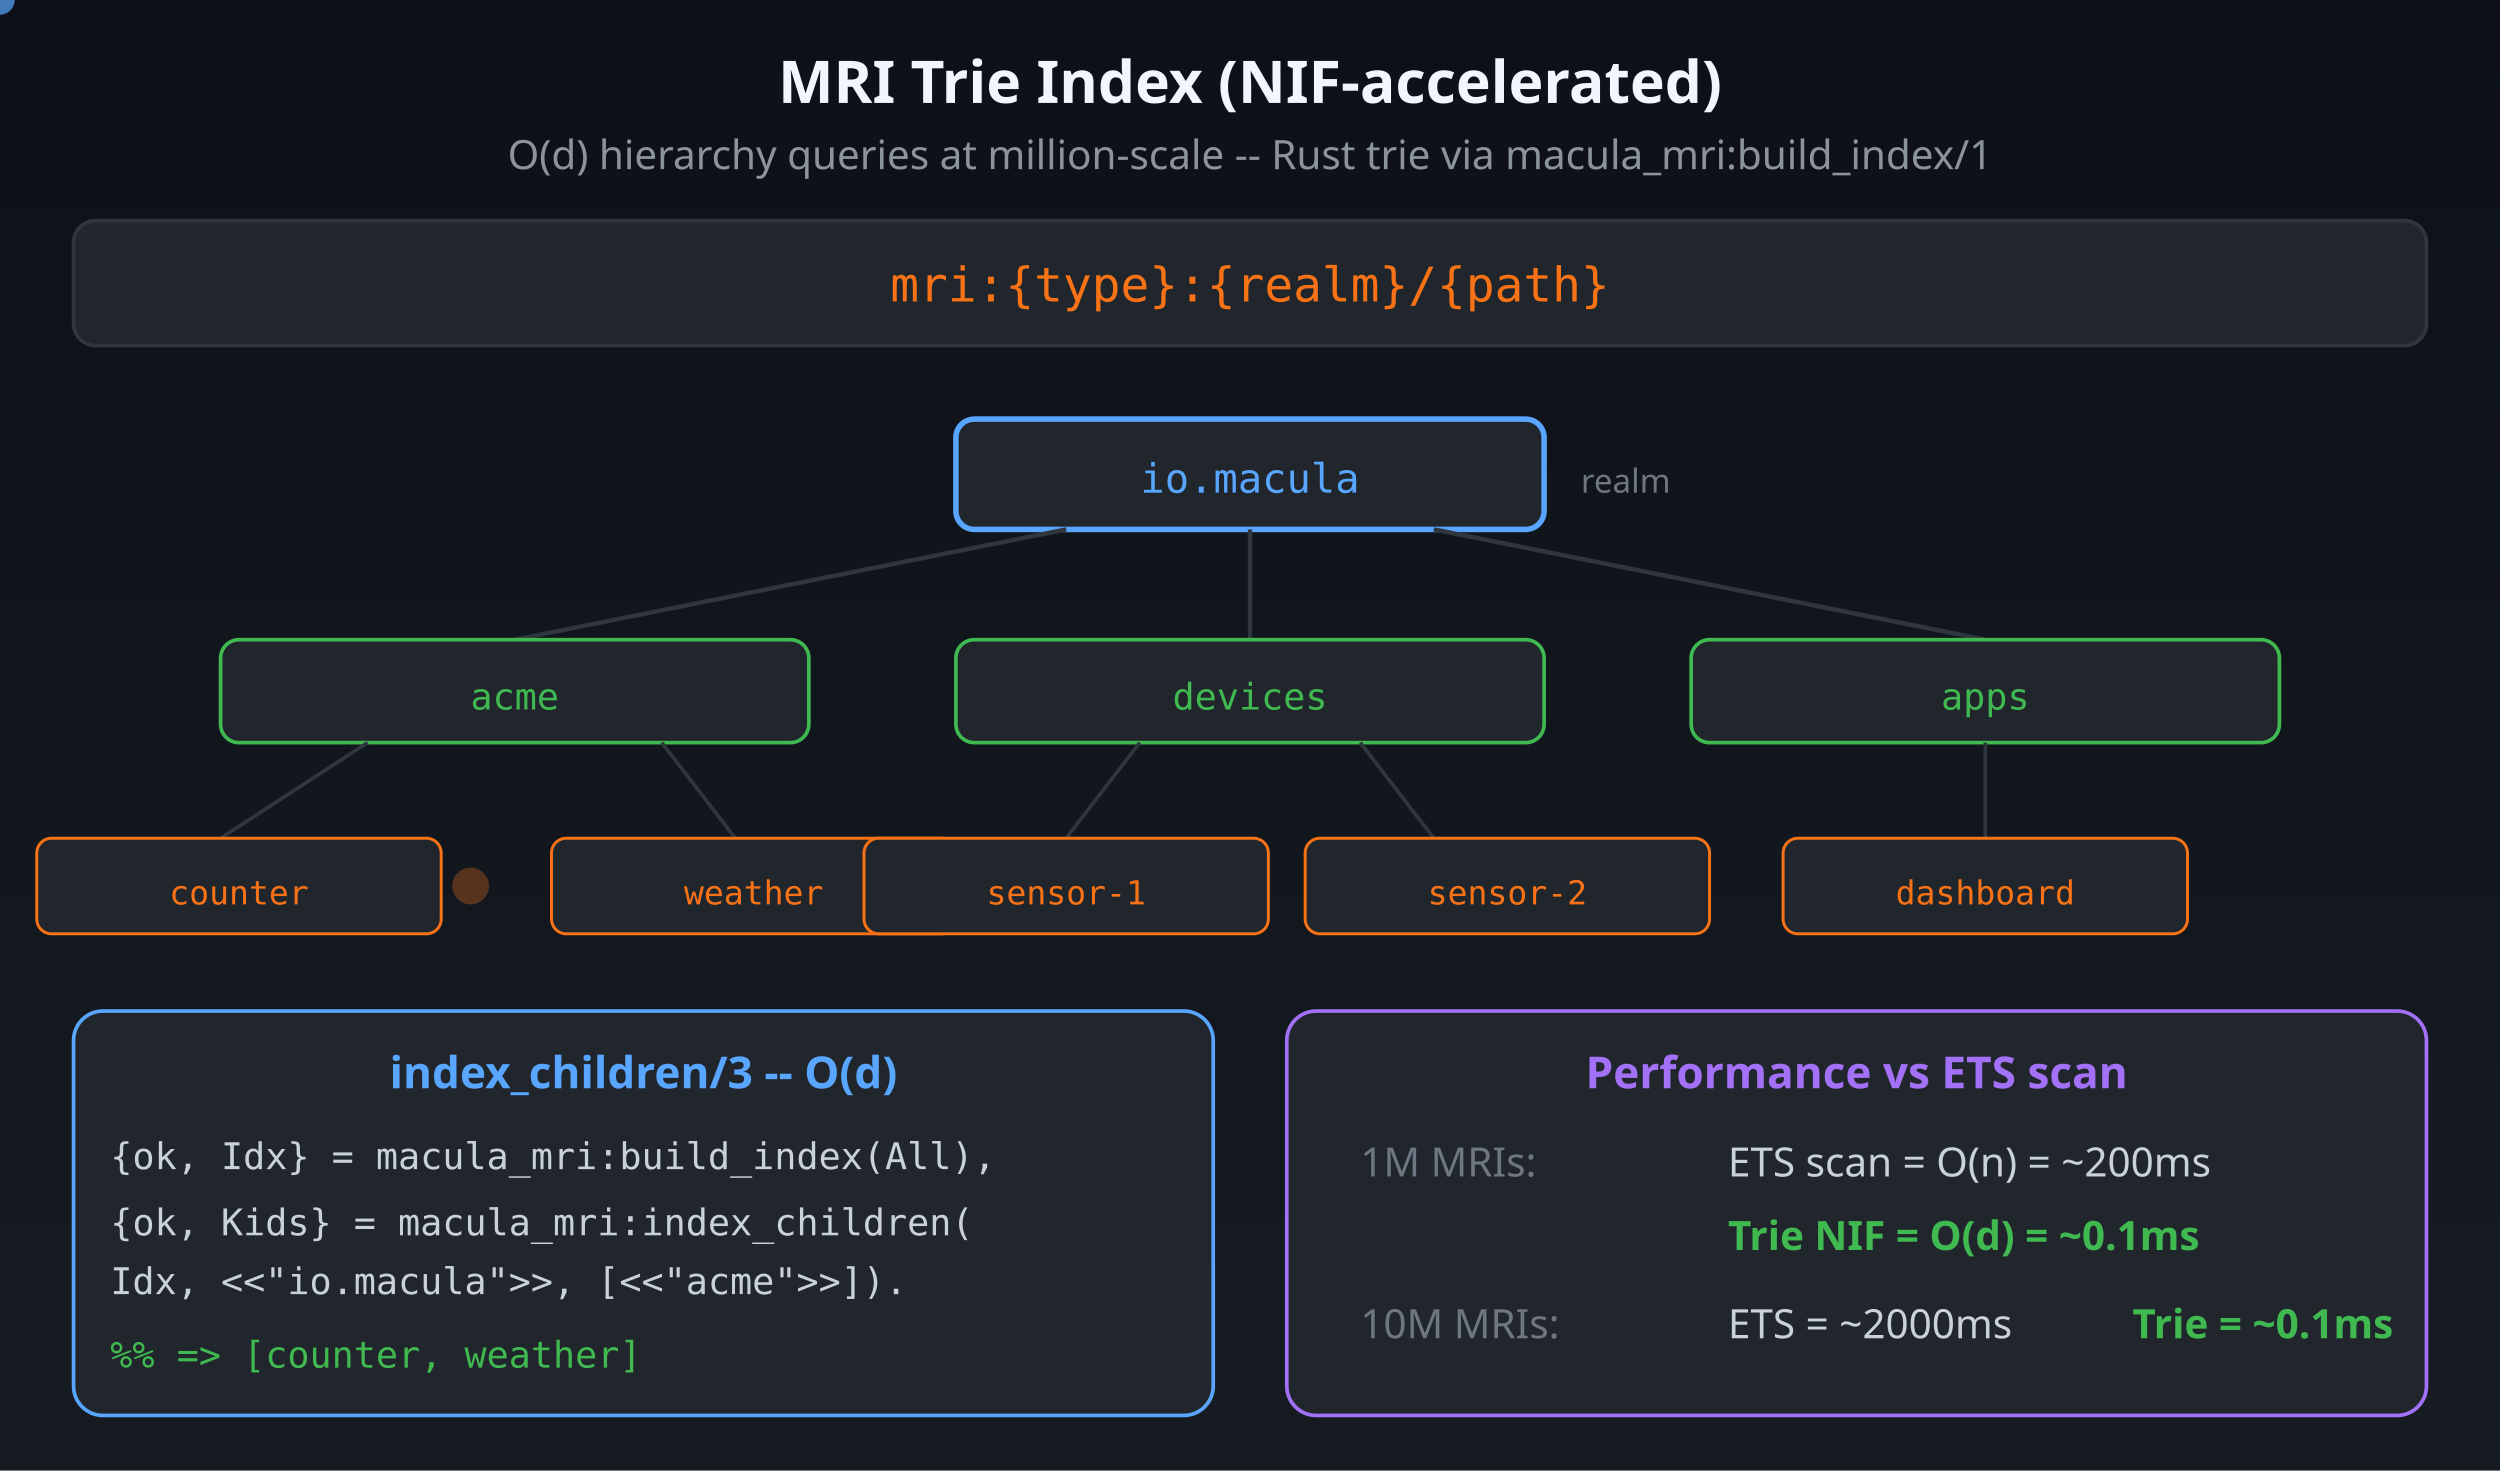
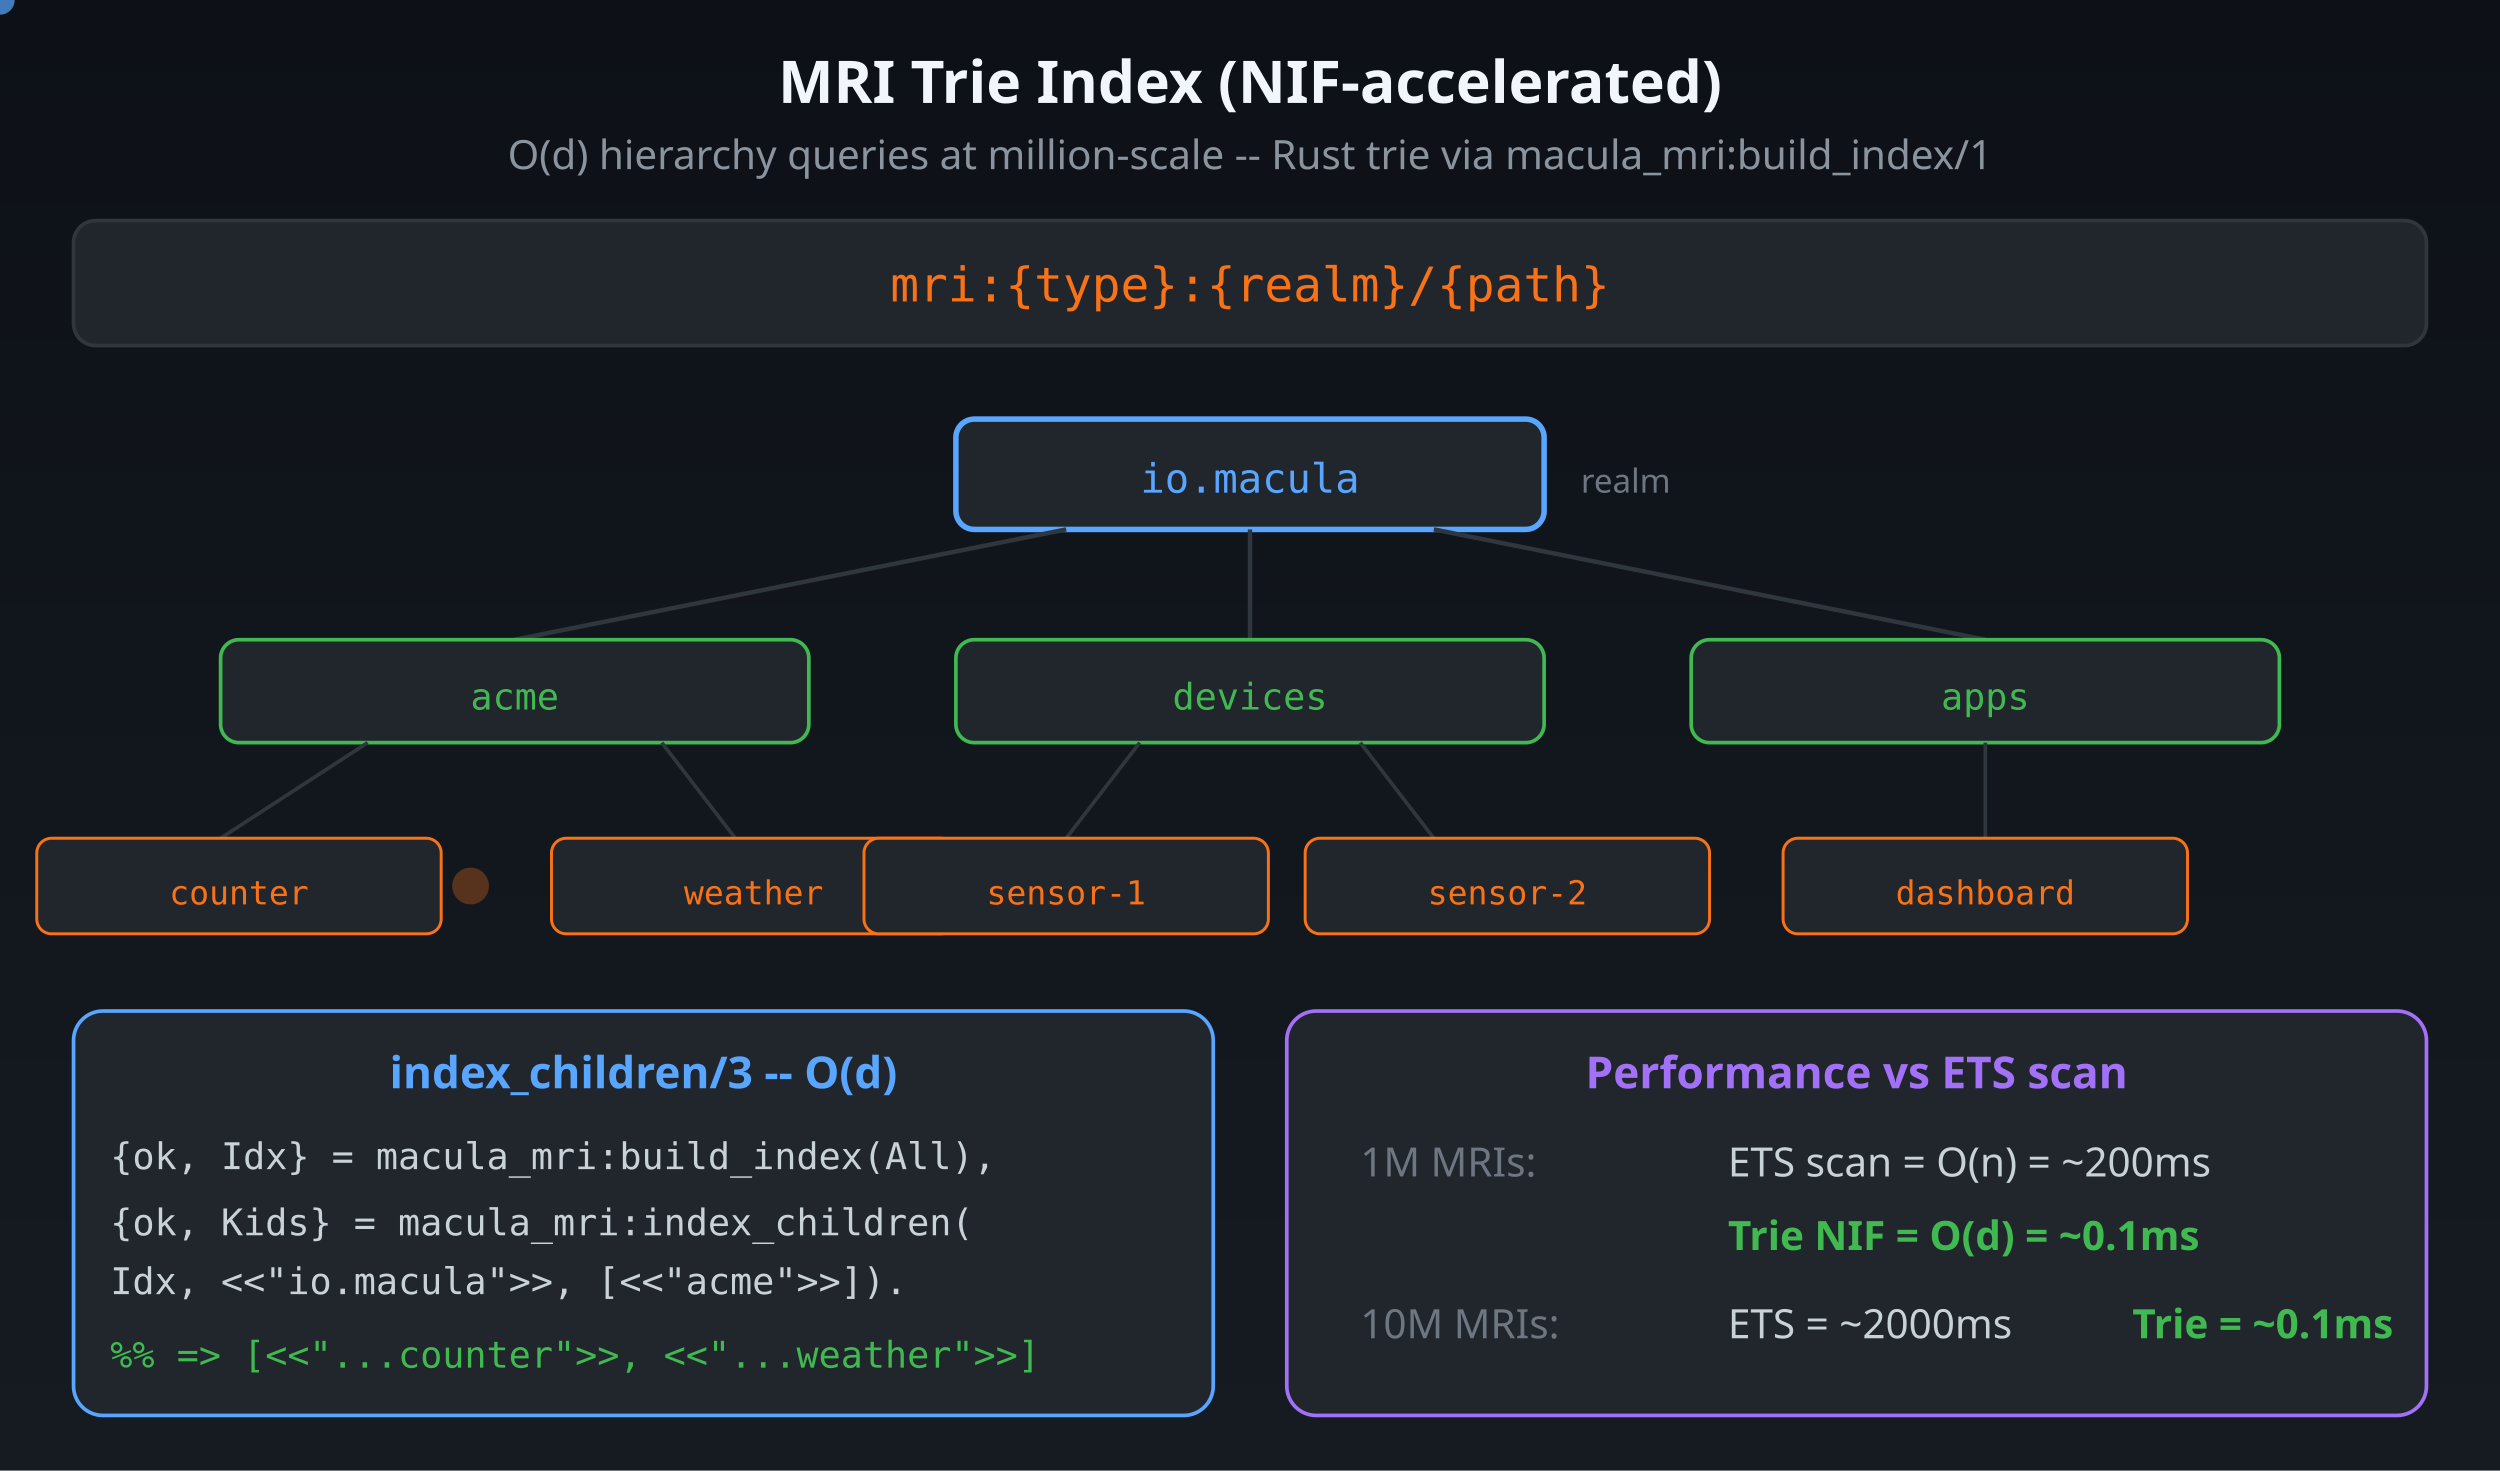
<svg xmlns="http://www.w3.org/2000/svg" viewBox="0 0 680 400" width="680" height="400">
  <defs>
    <linearGradient id="bg4" x1="0" y1="0" x2="0" y2="1">
      <stop offset="0%" stop-color="#0d1117" />
      <stop offset="100%" stop-color="#161b22" />
    </linearGradient>
  </defs>
  <rect width="680" height="400" fill="url(#bg4)" />
  <text x="340" y="28" text-anchor="middle" fill="#f0f6fc" font-family="system-ui, sans-serif" font-size="16" font-weight="bold">MRI Trie Index (NIF-accelerated)</text>
  <text x="340" y="46" text-anchor="middle" fill="#8b949e" font-family="system-ui, sans-serif" font-size="11">O(d) hierarchy queries at million-scale -- Rust trie via macula_mri:build_index/1</text>
  <rect x="20" y="60" width="640" height="34" rx="6" fill="#21262d" stroke="#30363d" />
  <text x="340" y="82" text-anchor="middle" fill="#f97316" font-family="monospace" font-size="13">mri:{type}:{realm}/{path}</text>
  <rect x="260" y="114" width="160" height="30" rx="5" fill="#21262d" stroke="#58a6ff" stroke-width="1.5" />
  <text x="340" y="134" text-anchor="middle" fill="#58a6ff" font-family="monospace" font-size="11">io.macula</text>
  <text x="430" y="134" fill="#6e7681" font-family="system-ui, sans-serif" font-size="9">realm</text>
  <line x1="290" y1="144" x2="140" y2="174" stroke="#30363d" stroke-width="1.2" />
  <line x1="340" y1="144" x2="340" y2="174" stroke="#30363d" stroke-width="1.2" />
  <line x1="390" y1="144" x2="540" y2="174" stroke="#30363d" stroke-width="1.2" />
  <rect x="60" y="174" width="160" height="28" rx="5" fill="#21262d" stroke="#3fb950" stroke-width="1" />
  <text x="140" y="193" text-anchor="middle" fill="#3fb950" font-family="monospace" font-size="10">acme</text>
  <rect x="260" y="174" width="160" height="28" rx="5" fill="#21262d" stroke="#3fb950" stroke-width="1" />
  <text x="340" y="193" text-anchor="middle" fill="#3fb950" font-family="monospace" font-size="10">devices</text>
  <rect x="460" y="174" width="160" height="28" rx="5" fill="#21262d" stroke="#3fb950" stroke-width="1" />
  <text x="540" y="193" text-anchor="middle" fill="#3fb950" font-family="monospace" font-size="10">apps</text>
  <line x1="100" y1="202" x2="60" y2="228" stroke="#30363d" stroke-width="1" />
  <line x1="180" y1="202" x2="200" y2="228" stroke="#30363d" stroke-width="1" />
  <rect x="10" y="228" width="110" height="26" rx="4" fill="#21262d" stroke="#f97316" stroke-width="0.8" />
  <text x="65" y="246" text-anchor="middle" fill="#f97316" font-family="monospace" font-size="9">counter</text>
  <circle cx="128" cy="241" r="5" fill="#f97316" opacity="0.3">
    <animate attributeName="opacity" values="0.3;0.7;0.3" dur="2.5s" repeatCount="indefinite" />
  </circle>
  <rect x="150" y="228" width="110" height="26" rx="4" fill="#21262d" stroke="#f97316" stroke-width="0.8" />
  <text x="205" y="246" text-anchor="middle" fill="#f97316" font-family="monospace" font-size="9">weather</text>
  <line x1="310" y1="202" x2="290" y2="228" stroke="#30363d" stroke-width="1" />
  <line x1="370" y1="202" x2="390" y2="228" stroke="#30363d" stroke-width="1" />
  <rect x="235" y="228" width="110" height="26" rx="4" fill="#21262d" stroke="#f97316" stroke-width="0.8" />
  <text x="290" y="246" text-anchor="middle" fill="#f97316" font-family="monospace" font-size="9">sensor-1</text>
  <rect x="355" y="228" width="110" height="26" rx="4" fill="#21262d" stroke="#f97316" stroke-width="0.8" />
  <text x="410" y="246" text-anchor="middle" fill="#f97316" font-family="monospace" font-size="9">sensor-2</text>
  <line x1="540" y1="202" x2="540" y2="228" stroke="#30363d" stroke-width="1" />
  <rect x="485" y="228" width="110" height="26" rx="4" fill="#21262d" stroke="#f97316" stroke-width="0.8" />
  <text x="540" y="246" text-anchor="middle" fill="#f97316" font-family="monospace" font-size="9">dashboard</text>
  <rect x="20" y="275" width="310" height="110" rx="8" fill="#21262d" stroke="#58a6ff" stroke-width="1" />
  <text x="175" y="296" text-anchor="middle" fill="#58a6ff" font-family="system-ui, sans-serif" font-size="12" font-weight="bold">index_children/3 -- O(d)</text>
  <text x="30" y="318" fill="#c9d1d9" font-family="monospace" font-size="10">{ok, Idx} = macula_mri:build_index(All),</text>
  <text x="30" y="336" fill="#c9d1d9" font-family="monospace" font-size="10">{ok, Kids} = macula_mri:index_children(</text>
  <text x="30" y="352" fill="#c9d1d9" font-family="monospace" font-size="10">    Idx, &lt;&lt;"io.macula"&gt;&gt;, [&lt;&lt;"acme"&gt;&gt;]).</text>
-   <text x="30" y="372" fill="#3fb950" font-family="monospace" font-size="10">%% =&gt; [counter, weather]</text>
+   <text x="30" y="372" fill="#3fb950" font-family="monospace" font-size="10">%% =&gt; [&lt;&lt;"...counter"&gt;&gt;, &lt;&lt;"...weather"&gt;&gt;]</text>
  <rect x="350" y="275" width="310" height="110" rx="8" fill="#21262d" stroke="#a371f7" stroke-width="1" />
  <text x="505" y="296" text-anchor="middle" fill="#a371f7" font-family="system-ui, sans-serif" font-size="12" font-weight="bold">Performance vs ETS scan</text>
  <text x="370" y="320" fill="#6e7681" font-family="system-ui, sans-serif" font-size="11">1M MRIs:</text>
  <text x="470" y="320" fill="#c9d1d9" font-family="system-ui, sans-serif" font-size="11">ETS scan = O(n) = ~200ms</text>
  <text x="470" y="340" fill="#3fb950" font-family="system-ui, sans-serif" font-size="11" font-weight="bold">Trie NIF  = O(d) = ~0.1ms</text>
  <text x="370" y="364" fill="#6e7681" font-family="system-ui, sans-serif" font-size="11">10M MRIs:</text>
  <text x="470" y="364" fill="#c9d1d9" font-family="system-ui, sans-serif" font-size="11">ETS = ~2000ms</text>
  <text x="580" y="364" fill="#3fb950" font-family="system-ui, sans-serif" font-size="11" font-weight="bold">Trie = ~0.1ms</text>
  <circle r="4" fill="#58a6ff" opacity="0.7">
    <animateMotion dur="3s" repeatCount="indefinite" path="M340,130 L140,188 L65,241" />
    <animate attributeName="opacity" values="0.7;0.3;0.7" dur="3s" repeatCount="indefinite" />
  </circle>
</svg>
